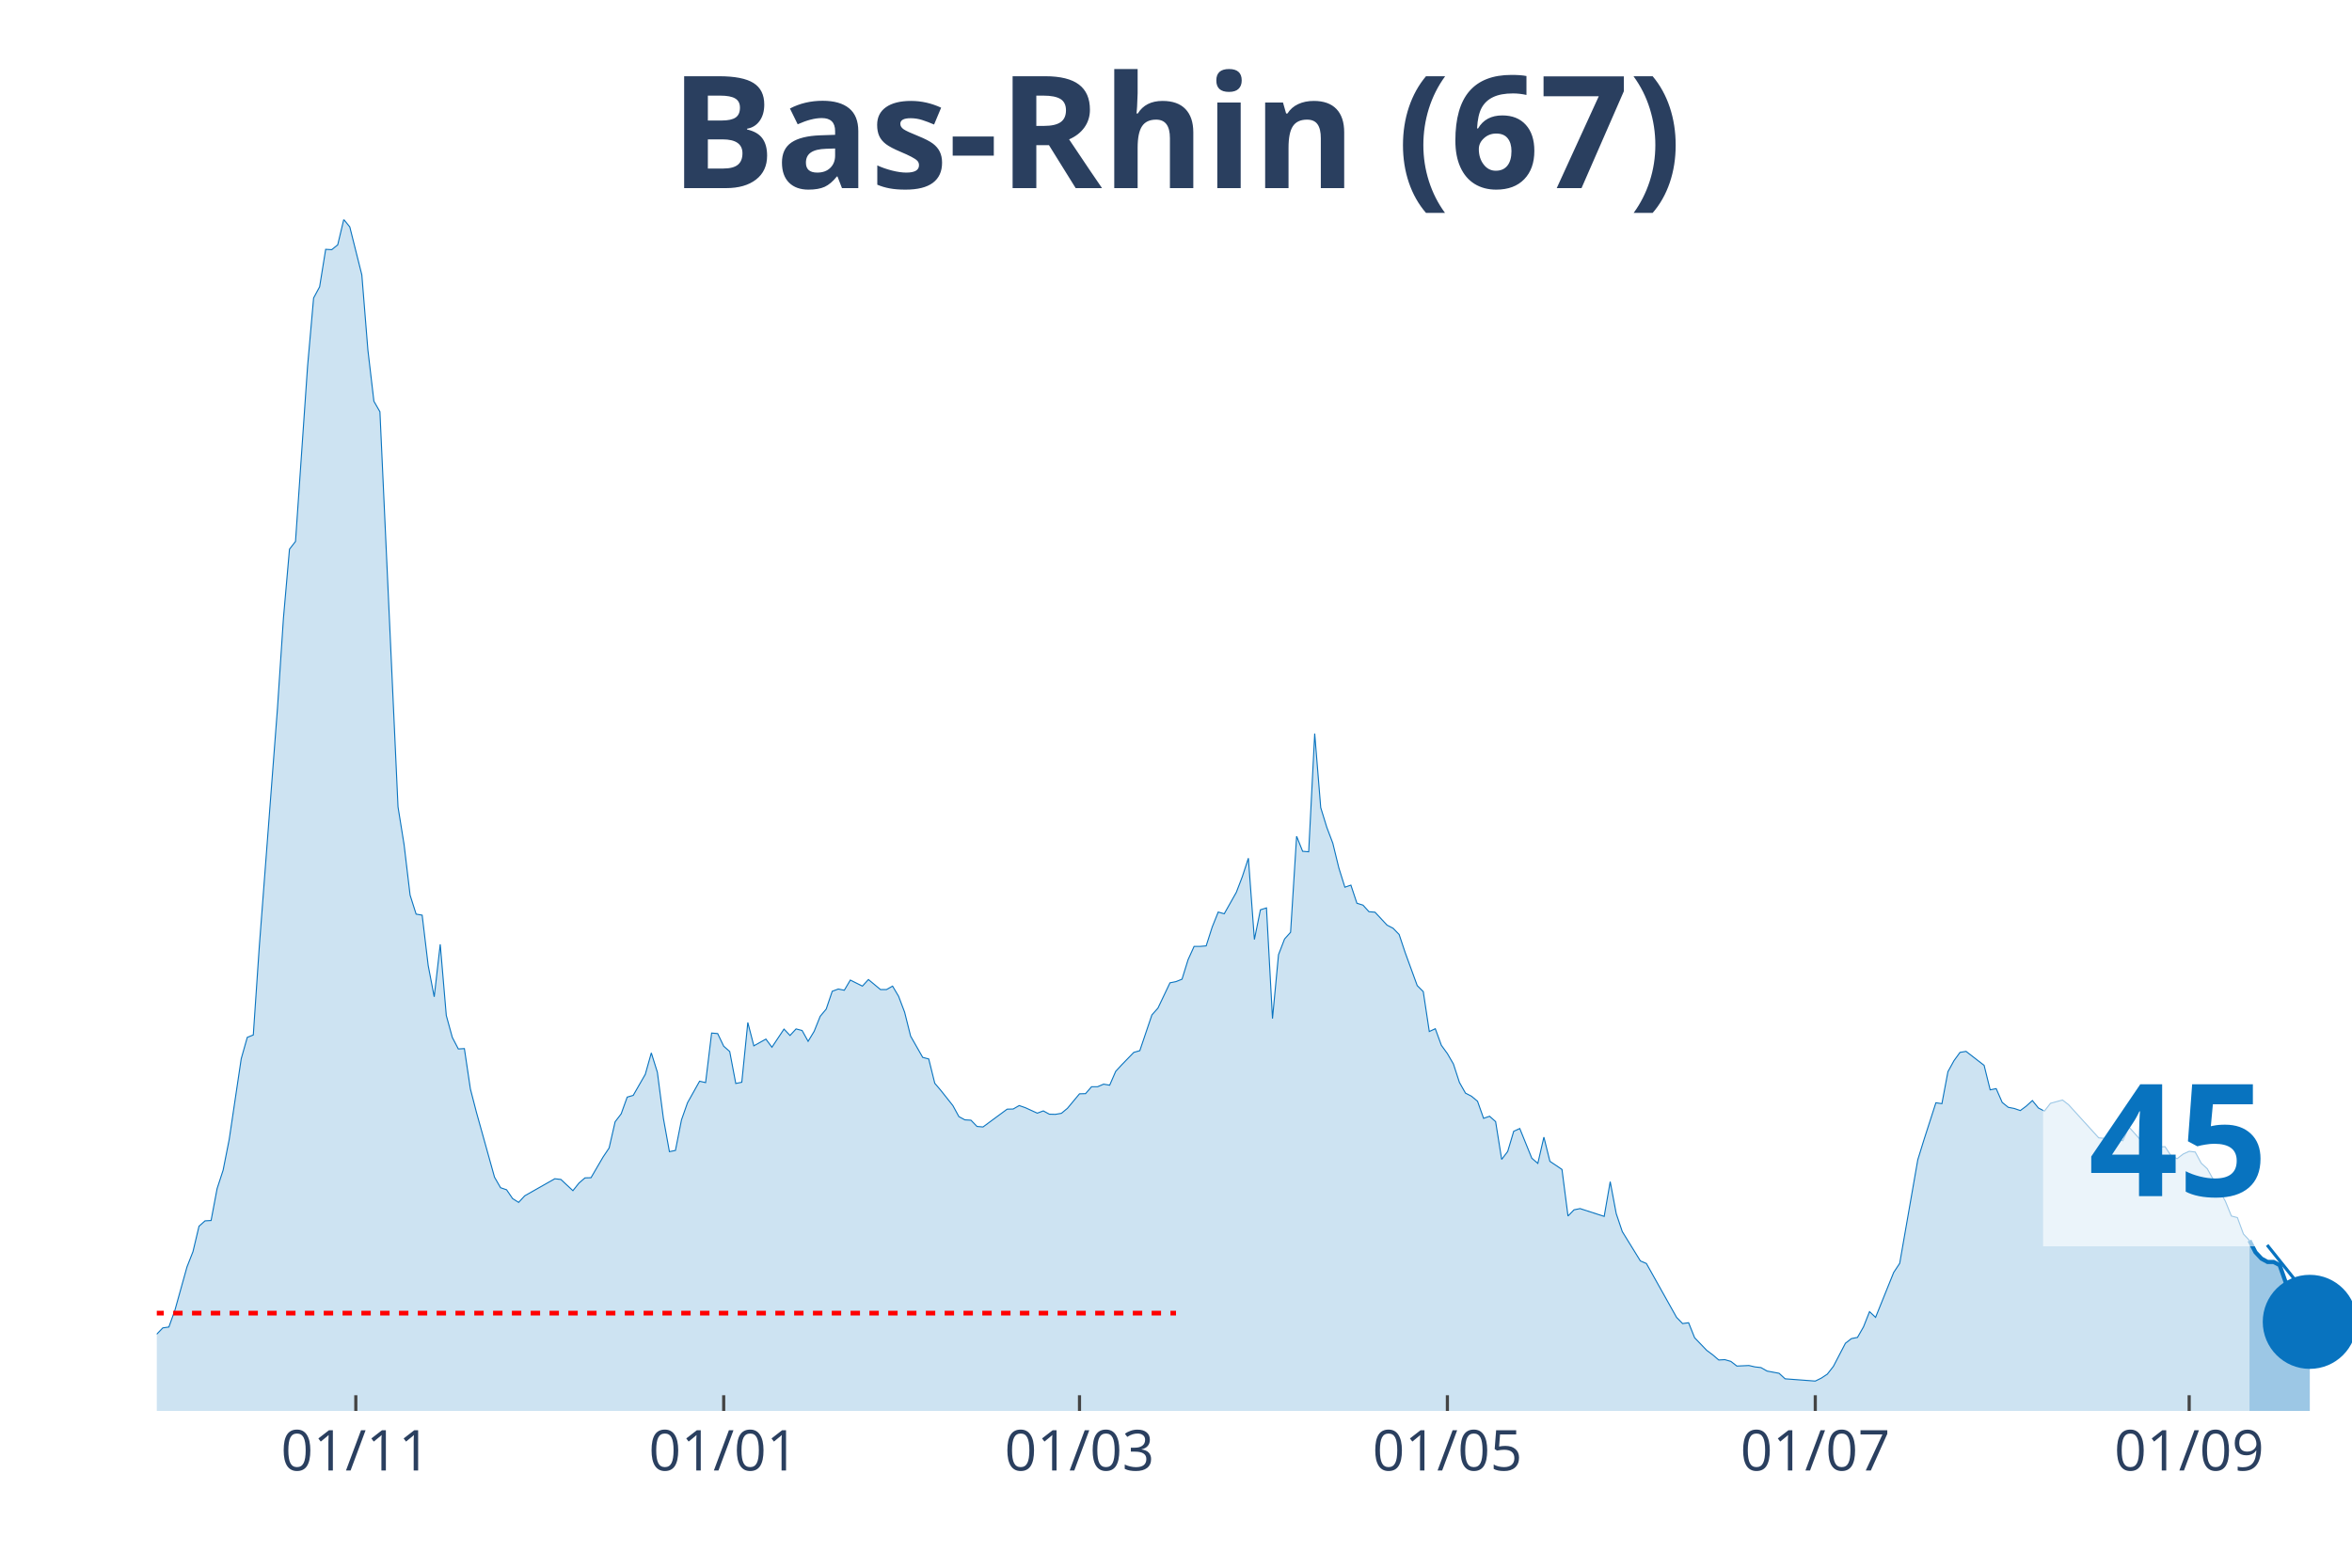
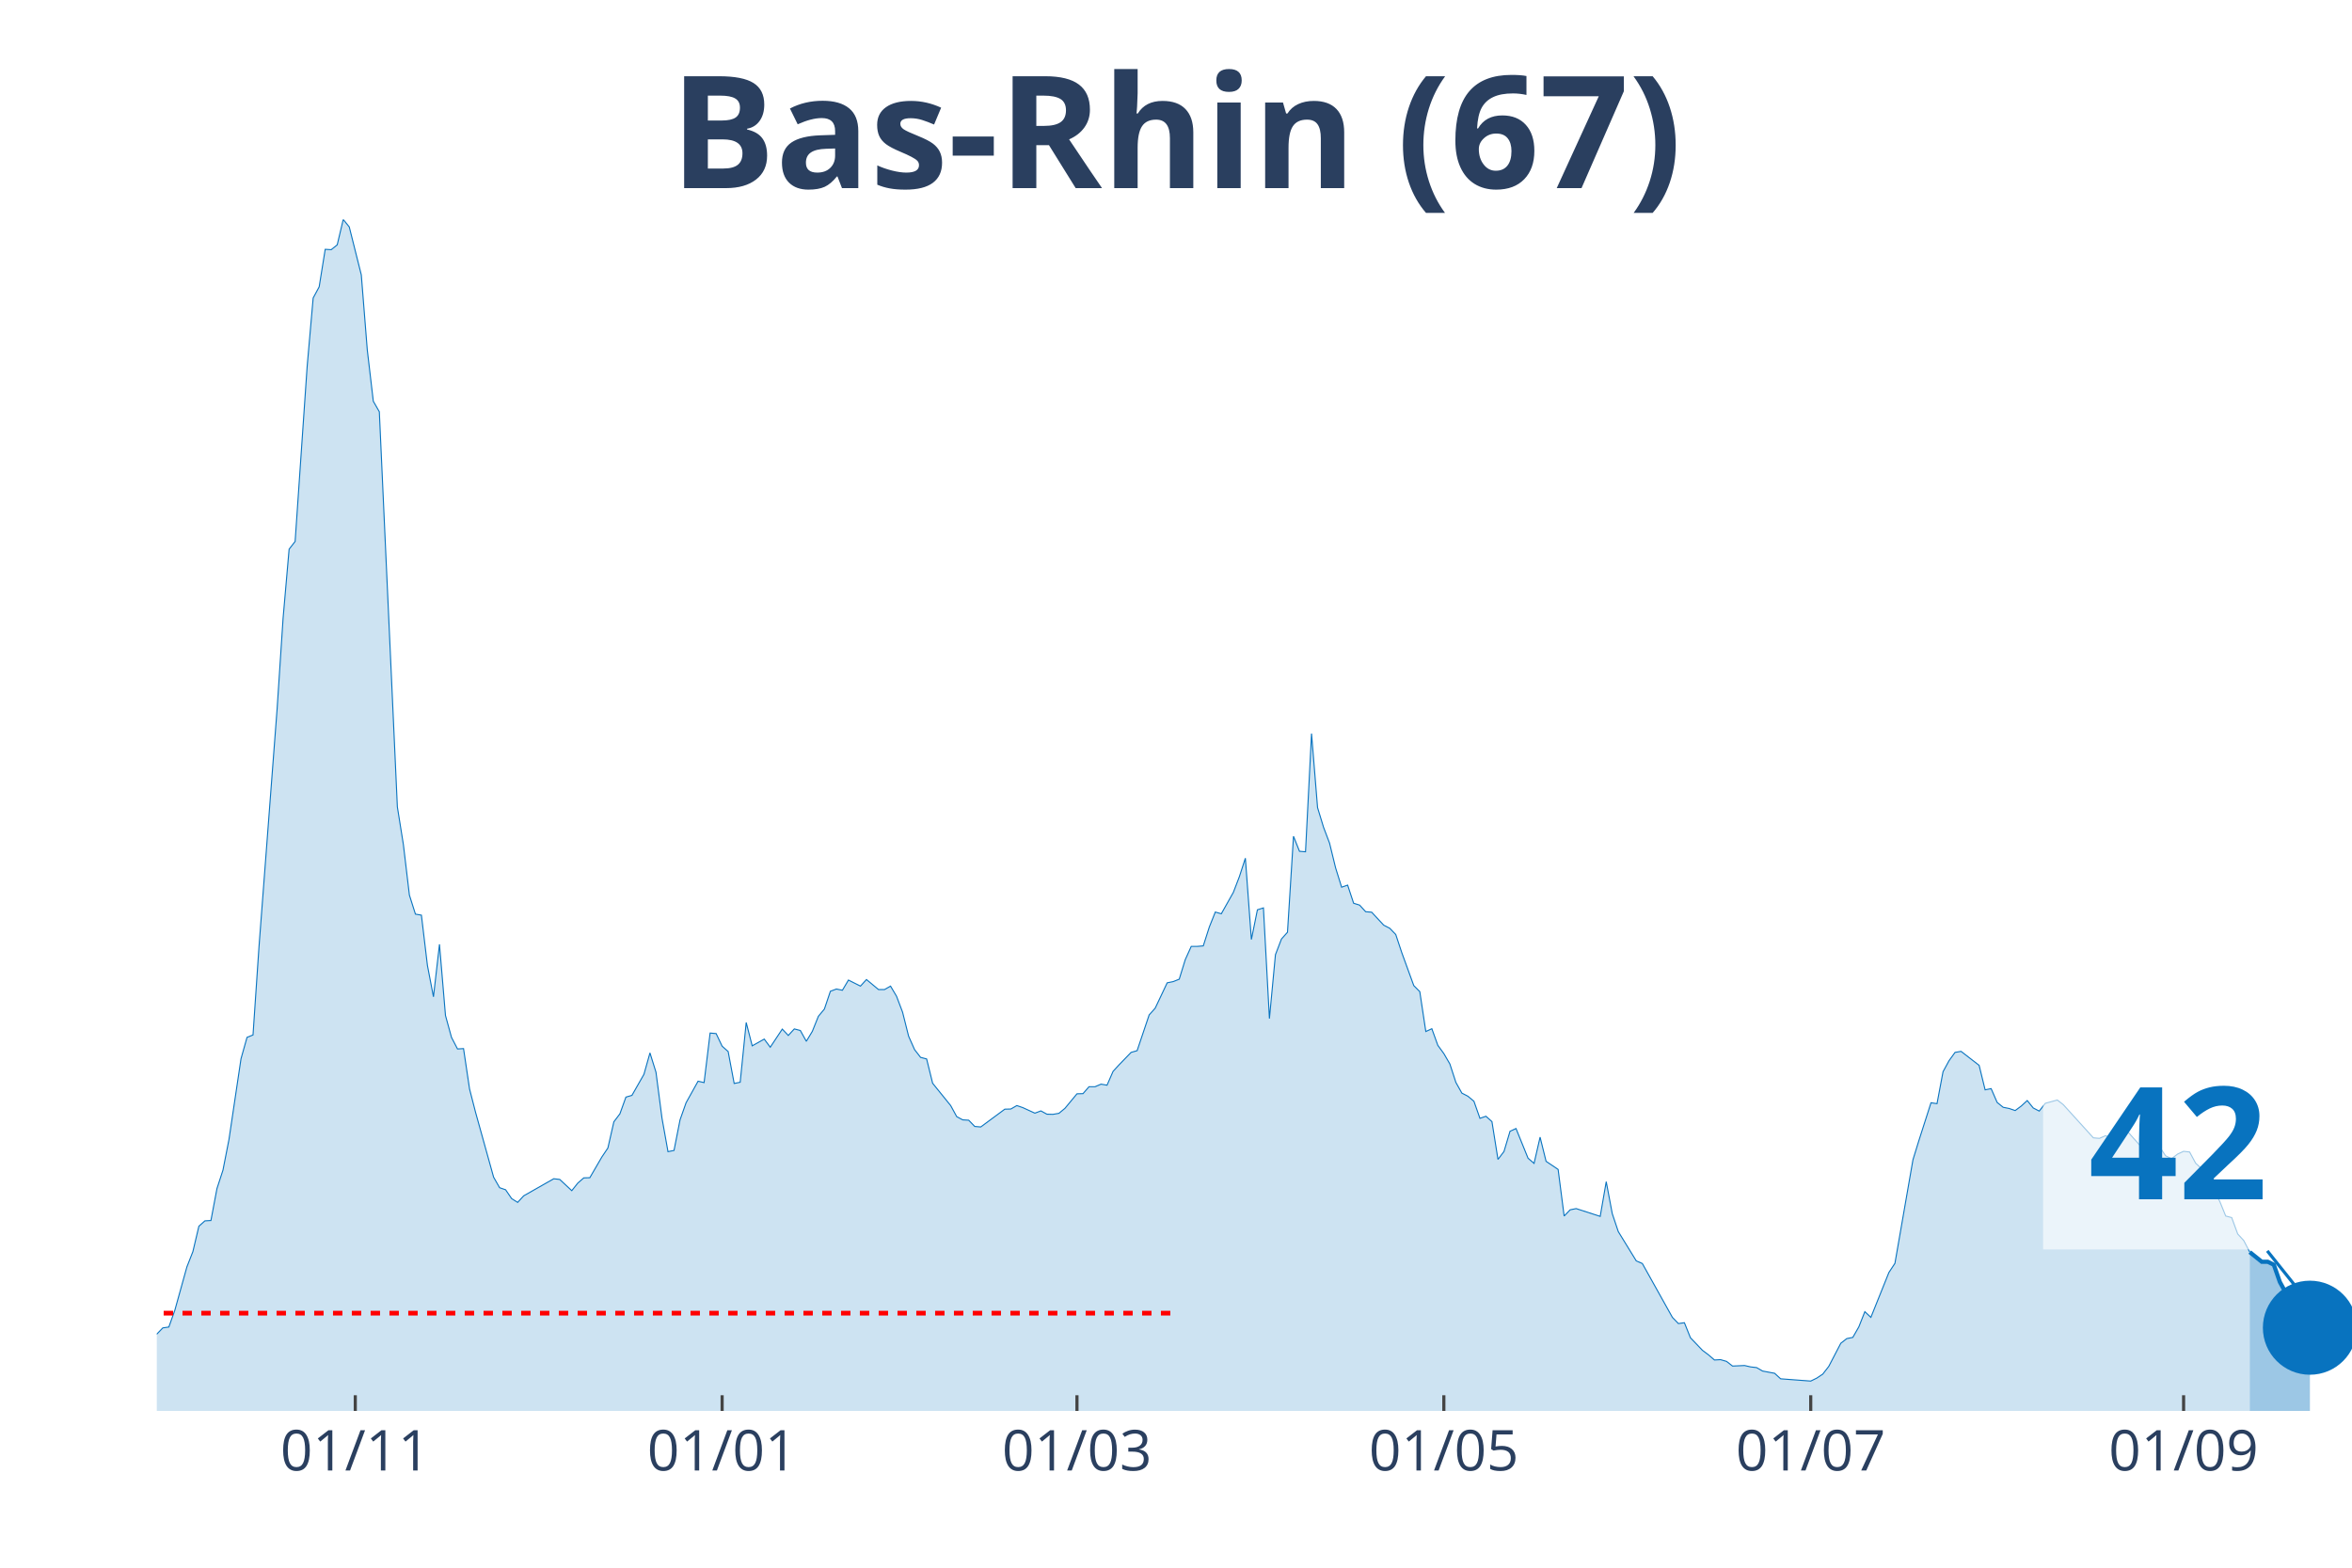
<svg xmlns="http://www.w3.org/2000/svg" class="main-svg" width="1125" height="750" style="" viewBox="0 0 750 500">
  <rect x="0" y="0" width="750" height="500" style="fill: rgb(0, 0, 0); fill-opacity: 0;" />
-   <defs id="defs-973d5b">
+   <defs id="defs-0cb612">
    <g class="clips">
-       <clipPath id="clip973d5bxyplot" class="plotclip">
+       <clipPath id="clip0cb612xyplot" class="plotclip">
        <rect width="700" height="380" />
      </clipPath>
-       <clipPath class="axesclip" id="clip973d5bx">
+       <clipPath class="axesclip" id="clip0cb612x">
        <rect x="50" y="0" width="700" height="500" />
      </clipPath>
-       <clipPath class="axesclip" id="clip973d5by">
+       <clipPath class="axesclip" id="clip0cb612y">
        <rect x="0" y="70" width="750" height="380" />
      </clipPath>
-       <clipPath class="axesclip" id="clip973d5bxy">
+       <clipPath class="axesclip" id="clip0cb612xy">
        <rect x="50" y="70" width="700" height="380" />
      </clipPath>
    </g>
    <g class="gradients" />
  </defs>
  <g class="bglayer">
    <rect class="bg" x="50" y="70" width="700" height="380" style="fill: rgb(0, 0, 0); fill-opacity: 0; stroke-width: 0;" />
  </g>
  <g class="layer-below">
    <g class="imagelayer" />
    <g class="shapelayer" />
  </g>
  <g class="cartesianlayer">
    <g class="subplot xy">
      <g class="layer-subplot">
        <g class="shapelayer" />
        <g class="imagelayer" />
      </g>
      <g class="gridlayer">
        <g class="x">
-           <path class="xgrid crisp" transform="translate(113.46,0)" d="M0,70v380" style="stroke: rgb(255, 255, 255); stroke-opacity: 1; stroke-width: 1px;" />
-           <path class="xgrid crisp" transform="translate(230.77,0)" d="M0,70v380" style="stroke: rgb(255, 255, 255); stroke-opacity: 1; stroke-width: 1px;" />
-           <path class="xgrid crisp" transform="translate(344.23,0)" d="M0,70v380" style="stroke: rgb(255, 255, 255); stroke-opacity: 1; stroke-width: 1px;" />
-           <path class="xgrid crisp" transform="translate(461.54,0)" d="M0,70v380" style="stroke: rgb(255, 255, 255); stroke-opacity: 1; stroke-width: 1px;" />
-           <path class="xgrid crisp" transform="translate(578.85,0)" d="M0,70v380" style="stroke: rgb(255, 255, 255); stroke-opacity: 1; stroke-width: 1px;" />
-           <path class="xgrid crisp" transform="translate(698.08,0)" d="M0,70v380" style="stroke: rgb(255, 255, 255); stroke-opacity: 1; stroke-width: 1px;" />
+           <path class="xgrid crisp" transform="translate(113.29,0)" d="M0,70v380" style="stroke: rgb(255, 255, 255); stroke-opacity: 1; stroke-width: 1px;" />
+           <path class="xgrid crisp" transform="translate(230.27,0)" d="M0,70v380" style="stroke: rgb(255, 255, 255); stroke-opacity: 1; stroke-width: 1px;" />
+           <path class="xgrid crisp" transform="translate(343.42,0)" d="M0,70v380" style="stroke: rgb(255, 255, 255); stroke-opacity: 1; stroke-width: 1px;" />
+           <path class="xgrid crisp" transform="translate(460.41,0)" d="M0,70v380" style="stroke: rgb(255, 255, 255); stroke-opacity: 1; stroke-width: 1px;" />
+           <path class="xgrid crisp" transform="translate(577.4,0)" d="M0,70v380" style="stroke: rgb(255, 255, 255); stroke-opacity: 1; stroke-width: 1px;" />
+           <path class="xgrid crisp" transform="translate(696.3,0)" d="M0,70v380" style="stroke: rgb(255, 255, 255); stroke-opacity: 1; stroke-width: 1px;" />
        </g>
        <g class="y" />
      </g>
      <g class="zerolinelayer" />
      <path class="xlines-below" />
      <path class="ylines-below" />
      <g class="overlines-below" />
      <g class="xaxislayer-below" />
      <g class="yaxislayer-below" />
      <g class="overaxes-below" />
-       <g class="plot" transform="translate(50, 70)" clip-path="url('#clip973d5bxyplot')">
+       <g class="plot" transform="translate(50, 70)" clip-path="url('#clip0cb612xyplot')">
        <g class="scatterlayer mlayer">
-           <g class="trace scatter traceab6d8e" style="stroke-miterlimit: 2;">
+           <g class="trace scatter trace0c0814" style="stroke-miterlimit: 2;">
            <g class="fills">
              <g>
-                 <path class="js-fill" d="M667.31,380L-261.54,380L-261.54,372.13L-248.08,375.38L-246.15,375.49L-238.46,374.99L-236.54,376.42L-196.15,378.4L-194.23,378.51L-180.77,378.68L-178.85,378.68L-121.15,376.37L-119.23,375.82L-100,375.1L-98.08,374.44L-88.46,369.81L-86.54,368.88L-69.23,355.39L-67.31,355.22L-63.46,355.72L-61.54,353.02L-51.92,354.18L-50,354.18L-48.08,357.48L-46.15,356.44L-42.31,353.68L-40.38,352.53L-32.69,341.46L-30.77,341.9L-26.92,339.97L-25,343.33L-23.08,344.38L-21.15,344.32L-19.23,346.31L-17.31,345.59L-13.46,347.3L-11.54,346.69L-9.62,347.13L-7.69,351.37L-3.85,355.22L-1.92,355.33L0,355.5L1.92,353.52L3.85,353.24L5.77,347.9L9.62,334.08L11.54,329.18L13.46,321.09L15.38,319.38L17.31,319.27L19.23,309.09L21.15,303.2L23.08,293.45L26.92,267.68L28.85,260.86L30.77,260.09L32.69,231.79L38.46,156.14L40.38,127.18L42.31,105.16L44.23,102.68L48.08,46.8L50,25.05L51.92,21.47L53.85,9.52L55.77,9.63L57.69,8.09L59.62,0L61.54,2.37L65.38,17.67L67.31,41.62L69.23,57.97L71.15,61.33L76.92,187.36L78.85,199.36L80.77,215.49L82.69,221.55L84.62,221.88L86.54,237.95L88.46,247.92L90.38,231.18L92.31,253.87L94.23,260.86L96.15,264.55L98.08,264.44L100,277.32L101.92,284.75L107.69,305.45L109.62,308.81L111.54,309.47L113.46,312.28L115.38,313.49L117.31,311.4L126.92,305.95L128.85,306.17L132.69,309.75L134.62,307.33L136.54,305.67L138.46,305.62L142.31,299.01L144.23,296.15L146.15,287.78L148.08,285.25L150,279.91L151.92,279.36L155.77,272.64L157.69,265.81L159.62,271.98L161.54,286.68L163.46,297.31L165.38,296.92L167.31,287.17L169.23,281.72L173.08,274.84L175,275.28L176.92,259.48L178.85,259.65L180.77,263.67L182.69,265.37L184.62,275.56L186.54,275.17L188.46,256.12L190.38,263.56L194.23,261.41L196.15,264L200,258.22L201.92,260.25L203.85,258.16L205.77,258.66L207.69,262.12L209.62,258.93L211.54,254.14L213.46,251.83L215.38,246.16L217.31,245.44L219.23,245.83L221.15,242.58L225,244.51L226.92,242.41L230.77,245.61L232.69,245.61L234.62,244.51L236.54,247.75L238.46,252.82L240.38,260.47L244.23,267.24L246.15,267.74L248.08,275.5L250,277.76L253.85,282.61L255.77,286.13L257.69,287.17L259.62,287.28L261.54,289.27L263.46,289.43L271.15,283.76L273.08,283.71L275,282.61L276.92,283.27L280.77,285.03L282.69,284.31L284.62,285.36L286.54,285.41L288.46,285.08L290.38,283.49L294.23,278.86L296.15,278.81L298.08,276.6L300,276.6L301.92,275.78L303.85,276.11L305.77,271.7L307.69,269.61L311.54,265.65L313.46,265.1L317.31,253.7L319.23,251.55L323.08,243.46L325,243.07L326.92,242.3L328.85,236.08L330.77,231.84L332.69,231.84L334.62,231.68L336.54,225.68L338.46,220.89L340.38,221.44L344.23,214.61L346.15,209.6L348.08,203.71L350,229.64L351.92,220.17L353.85,219.57L355.77,254.86L357.69,234.49L359.62,229.48L361.54,227.33L363.46,196.72L365.38,201.51L367.31,201.67L369.23,163.96L371.15,187.58L373.08,193.85L375,198.92L376.92,206.79L378.85,212.96L380.77,212.3L382.69,218.08L384.62,218.68L386.54,220.78L388.46,220.94L392.31,225.07L394.23,226.06L396.15,228.04L398.08,233.82L401.92,244.34L403.85,246.27L405.77,258.99L407.69,258.1L409.62,263.39L411.54,266.03L413.46,269.34L415.38,275.23L417.31,278.64L419.23,279.63L421.15,281.23L423.08,286.68L425,286.02L426.92,287.73L428.85,299.78L430.77,297.25L432.69,290.81L434.62,289.93L438.46,299.4L440.38,301.05L442.31,292.68L444.23,300.39L448.08,302.98L450,317.84L451.92,315.86L453.85,315.47L461.54,317.95L463.46,306.88L465.38,317.07L467.31,322.8L473.08,332.16L475,332.98L484.62,350.16L486.54,352.14L488.46,351.87L490.38,356.66L494.23,360.68L496.15,362.11L498.08,363.76L500,363.65L501.92,364.2L503.85,365.69L507.69,365.52L509.62,365.96L511.54,366.18L513.46,367.28L517.31,368L519.23,369.76L528.85,370.48L530.77,369.54L532.69,368.27L534.62,365.8L538.46,358.42L540.38,356.93L542.31,356.55L544.23,353.19L546.15,348.34L548.08,350.16L553.85,335.84L555.77,332.93L561.54,299.89L563.46,293.67L567.31,281.72L569.23,282L571.15,271.81L573.08,268.29L575,265.65L576.92,265.32L582.69,269.78L584.62,277.59L586.54,277.21L588.46,281.61L590.38,283.16L592.31,283.54L594.23,284.2L596.15,282.77L598.08,281.01L600,283.38L601.92,284.37L603.85,281.89L607.69,280.84L609.62,282.33L619.23,292.9L621.15,293.07L623.08,292.24L625,292.79L626.92,293.84L628.85,289.43L634.62,295.87L636.54,295.93L640.38,295.71L642.31,298.63L644.23,299.56L646.15,298.08L648.08,297.2L650,297.42L651.92,300.99L653.85,302.76L659.62,313.11L661.54,317.84L663.46,318.34L665.38,323.57L667.31,325.66" style="fill: rgb(8, 115, 191); fill-opacity: 0.2; stroke-width: 0;" />
+                 <path class="js-fill" d="M667.4,380L-260.82,380L-260.82,372.13L-247.4,375.38L-245.48,375.49L-237.81,374.99L-235.89,376.42L-195.62,378.4L-193.7,378.51L-180.27,378.68L-178.36,378.68L-120.82,376.37L-118.9,375.82L-99.73,375.1L-97.81,374.44L-88.22,369.81L-86.3,368.88L-69.04,355.39L-67.12,355.22L-63.29,355.72L-61.37,353.02L-51.78,354.18L-49.86,354.18L-47.95,357.48L-46.03,356.44L-42.19,353.68L-40.27,352.53L-32.6,341.46L-30.68,341.9L-26.85,339.97L-24.93,343.33L-21.1,344.32L-19.18,346.31L-17.26,345.59L-15.34,346.09L-13.42,347.3L-11.51,346.69L-9.59,347.13L-7.67,351.37L-3.84,355.22L-1.92,355.33L0,355.5L1.92,353.52L3.84,353.24L5.75,347.9L9.59,334.08L11.51,329.18L13.42,321.09L15.34,319.38L17.26,319.27L19.18,309.09L21.1,303.2L23.01,293.45L26.85,267.68L28.77,260.86L30.68,260.09L32.6,231.79L38.36,156.14L40.27,127.18L42.19,105.16L44.11,102.68L47.95,46.8L49.86,25.05L51.78,21.47L53.7,9.52L55.62,9.63L57.53,8.09L59.45,0L61.37,2.37L65.21,17.67L67.12,41.62L69.04,57.97L70.96,61.33L76.71,187.36L78.63,199.36L80.55,215.49L82.47,221.55L84.38,221.88L86.3,237.95L88.22,247.92L90.14,231.18L92.05,253.87L93.97,260.86L95.89,264.55L97.81,264.44L99.73,277.32L101.64,284.75L107.4,305.45L109.32,308.81L111.23,309.47L113.15,312.28L115.07,313.49L116.99,311.4L126.58,305.95L128.49,306.17L132.33,309.75L134.25,307.33L136.16,305.67L138.08,305.62L141.92,299.01L143.84,296.15L145.75,287.78L147.67,285.25L149.59,279.91L151.51,279.36L155.34,272.64L157.26,265.81L159.18,271.98L161.1,286.68L163.01,297.31L164.93,296.92L166.85,287.17L168.77,281.72L172.6,274.84L174.52,275.28L176.44,259.48L178.36,259.65L180.27,263.67L182.19,265.37L184.11,275.56L186.03,275.17L187.95,256.12L189.86,263.56L193.7,261.41L195.62,264L199.45,258.22L201.37,260.25L203.29,258.16L205.21,258.66L207.12,262.12L209.04,258.93L210.96,254.14L212.88,251.83L214.79,246.16L216.71,245.44L218.63,245.83L220.55,242.58L224.38,244.51L226.3,242.41L230.14,245.61L232.05,245.61L233.97,244.51L235.89,247.75L237.81,252.82L239.73,260.47L241.64,264.77L243.56,267.24L245.48,267.74L247.4,275.5L253.15,282.61L255.07,286.13L256.99,287.17L258.9,287.28L260.82,289.27L262.74,289.43L270.41,283.76L272.33,283.71L274.25,282.61L276.16,283.27L280,285.03L281.92,284.31L283.84,285.36L285.75,285.41L287.67,285.08L289.59,283.49L293.42,278.86L295.34,278.81L297.26,276.6L299.18,276.6L301.1,275.78L303.01,276.11L304.93,271.7L306.85,269.61L310.68,265.65L312.6,265.1L316.44,253.7L318.36,251.55L322.19,243.46L324.11,243.07L326.03,242.3L327.95,236.08L329.86,231.84L331.78,231.84L333.7,231.68L335.62,225.68L337.53,220.89L339.45,221.44L343.29,214.61L345.21,209.6L347.12,203.71L349.04,229.64L350.96,220.17L352.88,219.57L354.79,254.86L356.71,234.49L358.63,229.48L360.55,227.33L362.47,196.72L364.38,201.51L366.3,201.67L368.22,163.96L370.14,187.58L372.05,193.85L373.97,198.92L375.89,206.79L377.81,212.96L379.73,212.3L381.64,218.08L383.56,218.68L385.48,220.78L387.4,220.94L391.23,225.07L393.15,226.06L395.07,228.04L396.99,233.82L400.82,244.34L402.74,246.27L404.66,258.99L406.58,258.1L408.49,263.39L410.41,266.03L412.33,269.34L414.25,275.23L416.16,278.64L418.08,279.63L420,281.23L421.92,286.68L423.84,286.02L425.75,287.73L427.67,299.78L429.59,297.25L431.51,290.81L433.42,289.93L437.26,299.4L439.18,301.05L441.1,292.68L443.01,300.39L446.85,302.98L448.77,317.84L450.68,315.86L452.6,315.47L460.27,317.95L462.19,306.88L464.11,317.07L466.03,322.8L471.78,332.16L473.7,332.98L483.29,350.16L485.21,352.14L487.12,351.87L489.04,356.66L492.88,360.68L494.79,362.11L496.71,363.76L498.63,363.65L500.55,364.2L502.47,365.69L506.3,365.52L508.22,365.96L510.14,366.18L512.05,367.28L515.89,368L517.81,369.76L527.4,370.48L529.32,369.54L531.23,368.27L533.15,365.8L536.99,358.42L538.9,356.93L540.82,356.55L542.74,353.19L544.66,348.34L546.58,350.16L552.33,335.84L554.25,332.93L560,299.89L561.92,293.67L565.75,281.72L567.67,282L569.59,271.81L571.51,268.29L573.42,265.65L575.34,265.32L581.1,269.78L583.01,277.59L584.93,277.21L586.85,281.61L588.77,283.16L590.68,283.54L592.6,284.2L594.52,282.77L596.44,281.01L598.36,283.38L600.27,284.37L602.19,281.89L606.03,280.84L607.95,282.33L617.53,292.9L619.45,293.07L621.37,292.24L623.29,292.79L625.21,293.84L627.12,289.43L632.88,295.87L634.79,295.93L638.63,295.71L640.55,298.63L642.47,299.56L644.38,298.08L646.3,297.2L648.22,297.42L650.14,300.99L652.05,302.76L657.81,313.11L659.73,317.84L661.64,318.34L663.56,323.57L665.48,325.66L667.4,329.35" style="fill: rgb(8, 115, 191); fill-opacity: 0.2; stroke-width: 0;" />
              </g>
            </g>
            <g class="errorbars" />
            <g class="lines">
-               <path class="js-line" d="M-261.54,372.13L-248.08,375.38L-246.15,375.49L-238.46,374.99L-236.54,376.42L-196.15,378.4L-194.23,378.51L-180.77,378.68L-178.85,378.68L-121.15,376.37L-119.23,375.82L-100,375.1L-98.08,374.44L-88.46,369.81L-86.54,368.88L-69.23,355.39L-67.31,355.22L-63.46,355.72L-61.54,353.02L-51.92,354.18L-50,354.18L-48.08,357.48L-46.15,356.44L-42.31,353.68L-40.38,352.53L-32.69,341.46L-30.77,341.9L-26.92,339.97L-25,343.33L-23.08,344.38L-21.15,344.32L-19.23,346.31L-17.31,345.59L-13.46,347.3L-11.54,346.69L-9.62,347.13L-7.69,351.37L-3.85,355.22L-1.92,355.33L0,355.5L1.92,353.52L3.85,353.24L5.77,347.9L9.62,334.08L11.54,329.18L13.46,321.09L15.38,319.38L17.31,319.27L19.23,309.09L21.15,303.2L23.08,293.45L26.92,267.68L28.85,260.86L30.77,260.09L32.69,231.79L38.46,156.14L40.38,127.18L42.31,105.16L44.23,102.68L48.08,46.8L50,25.05L51.92,21.47L53.85,9.52L55.77,9.63L57.69,8.09L59.62,0L61.54,2.37L65.38,17.67L67.31,41.62L69.23,57.97L71.15,61.33L76.92,187.36L78.85,199.36L80.77,215.49L82.69,221.55L84.62,221.88L86.54,237.95L88.46,247.92L90.38,231.18L92.31,253.87L94.23,260.86L96.15,264.55L98.08,264.44L100,277.32L101.92,284.75L107.69,305.45L109.62,308.81L111.54,309.47L113.46,312.28L115.38,313.49L117.31,311.4L126.92,305.95L128.85,306.17L132.69,309.75L134.62,307.33L136.54,305.67L138.46,305.62L142.31,299.01L144.23,296.15L146.15,287.78L148.08,285.25L150,279.91L151.92,279.36L155.77,272.64L157.69,265.81L159.62,271.98L161.54,286.68L163.46,297.31L165.38,296.92L167.31,287.17L169.23,281.72L173.08,274.84L175,275.28L176.92,259.48L178.85,259.65L180.77,263.67L182.69,265.37L184.62,275.56L186.54,275.17L188.46,256.12L190.38,263.56L194.23,261.41L196.15,264L200,258.22L201.92,260.25L203.85,258.16L205.77,258.66L207.69,262.12L209.62,258.93L211.54,254.14L213.46,251.83L215.38,246.16L217.31,245.44L219.23,245.83L221.15,242.58L225,244.51L226.92,242.41L230.77,245.61L232.69,245.61L234.62,244.51L236.54,247.75L238.46,252.82L240.38,260.47L244.23,267.24L246.15,267.74L248.08,275.5L250,277.76L253.85,282.61L255.77,286.13L257.69,287.17L259.62,287.28L261.54,289.27L263.46,289.43L271.15,283.76L273.08,283.71L275,282.61L276.92,283.27L280.77,285.03L282.69,284.31L284.62,285.36L286.54,285.41L288.46,285.08L290.38,283.49L294.23,278.86L296.15,278.81L298.08,276.6L300,276.6L301.92,275.78L303.85,276.11L305.77,271.7L307.69,269.61L311.54,265.65L313.46,265.1L317.31,253.7L319.23,251.55L323.08,243.46L325,243.07L326.92,242.3L328.85,236.08L330.77,231.84L332.69,231.84L334.62,231.68L336.54,225.68L338.46,220.89L340.38,221.44L344.23,214.61L346.15,209.6L348.08,203.71L350,229.64L351.92,220.17L353.85,219.57L355.77,254.86L357.69,234.49L359.62,229.48L361.54,227.33L363.46,196.72L365.38,201.51L367.31,201.67L369.23,163.96L371.15,187.58L373.08,193.85L375,198.92L376.92,206.79L378.85,212.96L380.77,212.3L382.69,218.08L384.62,218.68L386.54,220.78L388.46,220.94L392.31,225.07L394.23,226.06L396.15,228.04L398.08,233.82L401.92,244.34L403.85,246.27L405.77,258.99L407.69,258.1L409.62,263.39L411.54,266.03L413.46,269.34L415.38,275.23L417.31,278.64L419.23,279.63L421.15,281.23L423.08,286.68L425,286.02L426.92,287.73L428.85,299.78L430.77,297.25L432.69,290.81L434.62,289.93L438.46,299.4L440.38,301.05L442.31,292.68L444.23,300.39L448.08,302.98L450,317.84L451.92,315.86L453.85,315.47L461.54,317.95L463.46,306.88L465.38,317.07L467.31,322.8L473.08,332.16L475,332.98L484.62,350.16L486.54,352.14L488.46,351.87L490.38,356.66L494.23,360.68L496.15,362.11L498.08,363.76L500,363.65L501.92,364.2L503.85,365.69L507.69,365.52L509.62,365.96L511.54,366.18L513.46,367.28L517.31,368L519.23,369.76L528.85,370.48L530.77,369.54L532.69,368.27L534.62,365.8L538.46,358.42L540.38,356.93L542.31,356.55L544.23,353.19L546.15,348.34L548.08,350.16L553.85,335.84L555.77,332.93L561.54,299.89L563.46,293.67L567.31,281.72L569.23,282L571.15,271.81L573.08,268.29L575,265.65L576.92,265.32L582.69,269.78L584.62,277.59L586.54,277.21L588.46,281.61L590.38,283.16L592.31,283.54L594.23,284.2L596.15,282.77L598.08,281.01L600,283.38L601.92,284.37L603.85,281.89L607.69,280.84L609.62,282.33L619.23,292.9L621.15,293.07L623.08,292.24L625,292.79L626.92,293.84L628.85,289.43L634.62,295.87L636.54,295.93L640.38,295.71L642.31,298.63L644.23,299.56L646.15,298.08L648.08,297.2L650,297.42L651.92,300.99L653.85,302.76L659.62,313.11L661.54,317.84L663.46,318.34L665.38,323.57L667.31,325.66" style="vector-effect: non-scaling-stroke; fill: none; stroke: rgb(8, 115, 191); stroke-opacity: 1; stroke-width: 0.5px; opacity: 1;" />
+               <path class="js-line" d="M-260.82,372.13L-247.4,375.38L-245.48,375.49L-237.81,374.99L-235.89,376.42L-195.62,378.4L-193.7,378.51L-180.27,378.68L-178.36,378.68L-120.82,376.37L-118.9,375.82L-99.73,375.1L-97.81,374.44L-88.22,369.81L-86.3,368.88L-69.04,355.39L-67.12,355.22L-63.29,355.72L-61.37,353.02L-51.78,354.18L-49.86,354.18L-47.95,357.48L-46.03,356.44L-42.19,353.68L-40.27,352.53L-32.6,341.46L-30.68,341.9L-26.85,339.97L-24.93,343.33L-21.1,344.32L-19.18,346.31L-17.26,345.59L-15.34,346.09L-13.42,347.3L-11.51,346.69L-9.59,347.13L-7.67,351.37L-3.84,355.22L-1.92,355.33L0,355.5L1.92,353.52L3.84,353.24L5.75,347.9L9.59,334.08L11.51,329.18L13.42,321.09L15.34,319.38L17.26,319.27L19.18,309.09L21.1,303.2L23.01,293.45L26.85,267.68L28.77,260.86L30.68,260.09L32.6,231.79L38.36,156.14L40.27,127.18L42.19,105.16L44.11,102.68L47.95,46.8L49.86,25.05L51.78,21.47L53.7,9.52L55.62,9.63L57.53,8.09L59.45,0L61.37,2.37L65.21,17.67L67.12,41.62L69.04,57.97L70.96,61.33L76.71,187.36L78.63,199.36L80.55,215.49L82.47,221.55L84.38,221.88L86.3,237.95L88.22,247.92L90.14,231.18L92.05,253.87L93.97,260.86L95.89,264.55L97.81,264.44L99.73,277.32L101.64,284.75L107.4,305.45L109.32,308.81L111.23,309.47L113.15,312.28L115.07,313.49L116.99,311.4L126.58,305.95L128.49,306.17L132.33,309.75L134.25,307.33L136.16,305.67L138.08,305.62L141.92,299.01L143.84,296.15L145.75,287.78L147.67,285.25L149.59,279.91L151.51,279.36L155.34,272.64L157.26,265.81L159.18,271.98L161.1,286.68L163.01,297.31L164.93,296.92L166.85,287.17L168.77,281.72L172.6,274.84L174.52,275.28L176.44,259.48L178.36,259.65L180.27,263.67L182.19,265.37L184.11,275.56L186.03,275.17L187.95,256.12L189.86,263.56L193.7,261.41L195.62,264L199.45,258.22L201.37,260.25L203.29,258.16L205.21,258.66L207.12,262.12L209.04,258.93L210.96,254.14L212.88,251.83L214.79,246.16L216.71,245.44L218.63,245.83L220.55,242.58L224.38,244.51L226.3,242.41L230.14,245.61L232.05,245.61L233.97,244.51L235.89,247.75L237.81,252.82L239.73,260.47L241.64,264.77L243.56,267.24L245.48,267.74L247.4,275.5L253.15,282.61L255.07,286.13L256.99,287.17L258.9,287.28L260.82,289.27L262.74,289.43L270.41,283.76L272.33,283.71L274.25,282.61L276.16,283.27L280,285.03L281.92,284.31L283.84,285.36L285.75,285.41L287.67,285.08L289.59,283.49L293.42,278.86L295.34,278.81L297.26,276.6L299.18,276.6L301.1,275.78L303.01,276.11L304.93,271.7L306.85,269.61L310.68,265.65L312.6,265.1L316.44,253.7L318.36,251.55L322.19,243.46L324.11,243.07L326.03,242.3L327.95,236.08L329.86,231.84L331.78,231.84L333.7,231.68L335.62,225.68L337.53,220.89L339.45,221.44L343.29,214.61L345.21,209.6L347.12,203.71L349.04,229.64L350.96,220.17L352.88,219.57L354.79,254.86L356.71,234.49L358.63,229.48L360.55,227.33L362.47,196.72L364.38,201.51L366.3,201.67L368.22,163.96L370.14,187.58L372.05,193.85L373.97,198.92L375.89,206.79L377.81,212.96L379.73,212.3L381.64,218.08L383.56,218.68L385.48,220.78L387.4,220.94L391.23,225.07L393.15,226.06L395.07,228.04L396.99,233.82L400.82,244.34L402.74,246.27L404.66,258.99L406.58,258.1L408.49,263.39L410.41,266.03L412.33,269.34L414.25,275.23L416.16,278.64L418.08,279.63L420,281.23L421.92,286.68L423.84,286.02L425.75,287.73L427.67,299.78L429.59,297.25L431.51,290.81L433.42,289.93L437.26,299.4L439.18,301.05L441.1,292.68L443.01,300.39L446.85,302.98L448.77,317.84L450.68,315.86L452.6,315.47L460.27,317.95L462.19,306.88L464.11,317.07L466.03,322.8L471.78,332.16L473.7,332.98L483.29,350.16L485.21,352.14L487.12,351.87L489.04,356.66L492.88,360.68L494.79,362.11L496.71,363.76L498.63,363.65L500.55,364.2L502.47,365.69L506.3,365.52L508.22,365.96L510.14,366.18L512.05,367.28L515.89,368L517.81,369.76L527.4,370.48L529.32,369.54L531.23,368.27L533.15,365.8L536.99,358.42L538.9,356.93L540.82,356.55L542.74,353.19L544.66,348.34L546.58,350.16L552.33,335.84L554.25,332.93L560,299.89L561.92,293.67L565.75,281.72L567.67,282L569.59,271.81L571.51,268.29L573.42,265.65L575.34,265.32L581.1,269.78L583.01,277.59L584.93,277.21L586.85,281.61L588.77,283.16L590.68,283.54L592.6,284.2L594.52,282.77L596.44,281.01L598.36,283.38L600.27,284.37L602.19,281.89L606.03,280.84L607.95,282.33L617.53,292.9L619.45,293.07L621.37,292.24L623.29,292.79L625.21,293.84L627.12,289.43L632.88,295.87L634.79,295.93L638.63,295.71L640.55,298.63L642.47,299.56L644.38,298.08L646.3,297.2L648.22,297.42L650.14,300.99L652.05,302.76L657.81,313.11L659.73,317.84L661.64,318.34L663.56,323.57L665.48,325.66L667.4,329.35" style="vector-effect: non-scaling-stroke; fill: none; stroke: rgb(8, 115, 191); stroke-opacity: 1; stroke-width: 0.5px; opacity: 1;" />
            </g>
            <g class="points" />
            <g class="text" />
          </g>
-           <g class="trace scatter trace2b3cfe" style="stroke-miterlimit: 2;">
+           <g class="trace scatter tracefa13f9" style="stroke-miterlimit: 2;">
            <g class="fills">
              <g>
-                 <path class="js-fill" d="M686.54,380L667.31,380L667.31,325.66L669.23,329.4L671.15,331.44L673.08,332.49L675,332.49L676.92,333.48L678.85,338.98L682.69,345.92L684.62,348.01L686.54,351.59" style="fill: rgb(8, 115, 191); fill-opacity: 0.4; stroke-width: 0;" />
+                 <path class="js-fill" d="M686.58,380L667.4,380L667.4,329.35L671.23,332.43L673.15,332.43L675.07,333.37L676.99,338.87L680.82,345.86L682.74,347.96L684.66,351.59L686.58,353.46" style="fill: rgb(8, 115, 191); fill-opacity: 0.4; stroke-width: 0;" />
              </g>
            </g>
            <g class="errorbars" />
            <g class="lines">
-               <path class="js-line" d="M667.31,325.66L669.23,329.4L671.15,331.44L673.08,332.49L675,332.49L676.92,333.48L678.85,338.98L682.69,345.92L684.62,348.01L686.54,351.59" style="vector-effect: non-scaling-stroke; fill: none; stroke: rgb(8, 115, 191); stroke-opacity: 1; stroke-width: 2px; opacity: 1;" />
+               <path class="js-line" d="M667.4,329.35L671.23,332.43L673.15,332.43L675.07,333.37L676.99,338.87L680.82,345.86L682.74,347.96L684.66,351.59L686.58,353.46" style="vector-effect: non-scaling-stroke; fill: none; stroke: rgb(8, 115, 191); stroke-opacity: 1; stroke-width: 2px; opacity: 1;" />
            </g>
            <g class="points" />
            <g class="text" />
          </g>
-           <g class="trace scatter trace40a7dd" style="stroke-miterlimit: 2; opacity: 1;">
+           <g class="trace scatter tracece167d" style="stroke-miterlimit: 2; opacity: 1;">
            <g class="fills" />
            <g class="errorbars" />
            <g class="lines" />
            <g class="points">
-               <path class="point" transform="translate(686.54,351.59)" d="M15,0A15,15 0 1,1 0,-15A15,15 0 0,1 15,0Z" style="opacity: 1; stroke-width: 0px; fill: rgb(8, 115, 191); fill-opacity: 1;" />
+               <path class="point" transform="translate(686.58,353.46)" d="M15,0A15,15 0 1,1 0,-15A15,15 0 0,1 15,0Z" style="opacity: 1; stroke-width: 0px; fill: rgb(8, 115, 191); fill-opacity: 1;" />
            </g>
            <g class="text" />
          </g>
        </g>
      </g>
      <g class="overplot" />
      <path class="xlines-above crisp" style="fill: none; stroke-width: 1px; stroke: rgb(0, 0, 0); stroke-opacity: 0;" d="" />
      <path class="ylines-above crisp" style="fill: none;" d="M0,0" />
      <g class="overlines-above" />
      <g class="xaxislayer-above">
-         <path class="xtick ticks crisp" d="M0,450v-5" transform="translate(113.46,0)" style="stroke: rgb(68, 68, 68); stroke-opacity: 1; stroke-width: 1px;" />
-         <path class="xtick ticks crisp" d="M0,450v-5" transform="translate(230.77,0)" style="stroke: rgb(68, 68, 68); stroke-opacity: 1; stroke-width: 1px;" />
-         <path class="xtick ticks crisp" d="M0,450v-5" transform="translate(344.23,0)" style="stroke: rgb(68, 68, 68); stroke-opacity: 1; stroke-width: 1px;" />
-         <path class="xtick ticks crisp" d="M0,450v-5" transform="translate(461.54,0)" style="stroke: rgb(68, 68, 68); stroke-opacity: 1; stroke-width: 1px;" />
-         <path class="xtick ticks crisp" d="M0,450v-5" transform="translate(578.85,0)" style="stroke: rgb(68, 68, 68); stroke-opacity: 1; stroke-width: 1px;" />
-         <path class="xtick ticks crisp" d="M0,450v-5" transform="translate(698.08,0)" style="stroke: rgb(68, 68, 68); stroke-opacity: 1; stroke-width: 1px;" />
+         <path class="xtick ticks crisp" d="M0,450v-5" transform="translate(113.29,0)" style="stroke: rgb(68, 68, 68); stroke-opacity: 1; stroke-width: 1px;" />
+         <path class="xtick ticks crisp" d="M0,450v-5" transform="translate(230.27,0)" style="stroke: rgb(68, 68, 68); stroke-opacity: 1; stroke-width: 1px;" />
+         <path class="xtick ticks crisp" d="M0,450v-5" transform="translate(343.42,0)" style="stroke: rgb(68, 68, 68); stroke-opacity: 1; stroke-width: 1px;" />
+         <path class="xtick ticks crisp" d="M0,450v-5" transform="translate(460.41,0)" style="stroke: rgb(68, 68, 68); stroke-opacity: 1; stroke-width: 1px;" />
+         <path class="xtick ticks crisp" d="M0,450v-5" transform="translate(577.4,0)" style="stroke: rgb(68, 68, 68); stroke-opacity: 1; stroke-width: 1px;" />
+         <path class="xtick ticks crisp" d="M0,450v-5" transform="translate(696.3,0)" style="stroke: rgb(68, 68, 68); stroke-opacity: 1; stroke-width: 1px;" />
        <g class="xtick">
-           <text text-anchor="middle" x="0" y="469" transform="translate(113.46,0)" style="font-family: 'Open Sans', verdana, arial, sans-serif; font-size: 18px; fill: rgb(42, 63, 95); fill-opacity: 1; white-space: pre;">01/11</text>
+           <text text-anchor="middle" x="0" y="469" transform="translate(113.29,0)" style="font-family: 'Open Sans', verdana, arial, sans-serif; font-size: 18px; fill: rgb(42, 63, 95); fill-opacity: 1; white-space: pre;">01/11</text>
        </g>
        <g class="xtick">
-           <text text-anchor="middle" x="0" y="469" transform="translate(230.77,0)" style="font-family: 'Open Sans', verdana, arial, sans-serif; font-size: 18px; fill: rgb(42, 63, 95); fill-opacity: 1; white-space: pre;">01/01</text>
+           <text text-anchor="middle" x="0" y="469" transform="translate(230.27,0)" style="font-family: 'Open Sans', verdana, arial, sans-serif; font-size: 18px; fill: rgb(42, 63, 95); fill-opacity: 1; white-space: pre;">01/01</text>
        </g>
        <g class="xtick">
-           <text text-anchor="middle" x="0" y="469" transform="translate(344.23,0)" style="font-family: 'Open Sans', verdana, arial, sans-serif; font-size: 18px; fill: rgb(42, 63, 95); fill-opacity: 1; white-space: pre;">01/03</text>
+           <text text-anchor="middle" x="0" y="469" transform="translate(343.42,0)" style="font-family: 'Open Sans', verdana, arial, sans-serif; font-size: 18px; fill: rgb(42, 63, 95); fill-opacity: 1; white-space: pre;">01/03</text>
        </g>
        <g class="xtick">
-           <text text-anchor="middle" x="0" y="469" transform="translate(461.54,0)" style="font-family: 'Open Sans', verdana, arial, sans-serif; font-size: 18px; fill: rgb(42, 63, 95); fill-opacity: 1; white-space: pre;">01/05</text>
+           <text text-anchor="middle" x="0" y="469" transform="translate(460.41,0)" style="font-family: 'Open Sans', verdana, arial, sans-serif; font-size: 18px; fill: rgb(42, 63, 95); fill-opacity: 1; white-space: pre;">01/05</text>
        </g>
        <g class="xtick">
-           <text text-anchor="middle" x="0" y="469" transform="translate(578.85,0)" style="font-family: 'Open Sans', verdana, arial, sans-serif; font-size: 18px; fill: rgb(42, 63, 95); fill-opacity: 1; white-space: pre;">01/07</text>
+           <text text-anchor="middle" x="0" y="469" transform="translate(577.4,0)" style="font-family: 'Open Sans', verdana, arial, sans-serif; font-size: 18px; fill: rgb(42, 63, 95); fill-opacity: 1; white-space: pre;">01/07</text>
        </g>
        <g class="xtick">
-           <text text-anchor="middle" x="0" y="469" transform="translate(698.08,0)" style="font-family: 'Open Sans', verdana, arial, sans-serif; font-size: 18px; fill: rgb(42, 63, 95); fill-opacity: 1; white-space: pre;">01/09</text>
+           <text text-anchor="middle" x="0" y="469" transform="translate(696.3,0)" style="font-family: 'Open Sans', verdana, arial, sans-serif; font-size: 18px; fill: rgb(42, 63, 95); fill-opacity: 1; white-space: pre;">01/09</text>
        </g>
      </g>
      <g class="yaxislayer-above" />
      <g class="overaxes-above" />
    </g>
  </g>
  <g class="polarlayer" />
  <g class="ternarylayer" />
  <g class="geolayer" />
  <g class="funnelarealayer" />
  <g class="pielayer" />
  <g class="treemaplayer" />
  <g class="sunburstlayer" />
  <g class="glimages" />
-   <defs id="topdefs-973d5b">
+   <defs id="topdefs-0cb612">
    <g class="clips" />
  </defs>
  <g class="layer-above">
    <g class="imagelayer" />
    <g class="shapelayer">
-       <path data-index="0" fill-rule="evenodd" d="M-1030.77,418.82L375,418.82" clip-path="url('#clip973d5bxy')" style="opacity: 1; stroke: rgb(255, 0, 0); stroke-opacity: 1; fill: rgb(0, 0, 0); fill-opacity: 0; stroke-dasharray: 3px, 3px; stroke-width: 1.5px;" />
+       <path data-index="0" fill-rule="evenodd" d="M-1027.81,418.82L374.11,418.82" clip-path="url('#clip0cb612xy')" style="opacity: 1; stroke: rgb(255, 0, 0); stroke-opacity: 1; fill: rgb(0, 0, 0); fill-opacity: 0; stroke-dasharray: 3px, 3px; stroke-width: 1.5px;" />
    </g>
  </g>
  <g class="infolayer">
    <g class="g-gtitle">
      <text class="gtitle" x="375" y="25" text-anchor="middle" dy="0.7em" style="font-family: 'Open Sans', verdana, arial, sans-serif; font-size: 50px; fill: rgb(42, 63, 95); opacity: 1; font-weight: normal; white-space: pre;">
        <tspan style="font-weight:bold">Bas-Rhin (67)</tspan>
      </text>
    </g>
    <g class="g-xtitle" />
    <g class="annotation" data-index="0" style="opacity: 1;">
-       <g class="annotation-text-g" transform="rotate(0,694.54,361.59)">
-         <g class="cursor-pointer" transform="translate(651, 326)">
+       <g class="annotation-text-g" transform="rotate(0,694.58,363.46)">
+         <g class="cursor-pointer" transform="translate(651, 327)">
          <rect class="bg" x="0.5" y="0.5" width="86" height="71" style="stroke-width: 1px; stroke: rgb(0, 0, 0); stroke-opacity: 0; fill: rgb(255, 255, 255); fill-opacity: 0.6;" />
          <text class="annotation-text" text-anchor="middle" x="43.531" y="55.5" style="font-family: 'Open Sans', verdana, arial, sans-serif; font-size: 50px; fill: rgb(8, 115, 191); fill-opacity: 1; white-space: pre;">
-             <tspan style="font-weight:bold">45 </tspan>
+             <tspan style="font-weight:bold">42 </tspan>
          </text>
        </g>
      </g>
      <g class="annotation-arrow-g" style="opacity: 1;">
-         <path d="M722.94,397.09L734.54,411.59" style="stroke-width: 1px; stroke: rgb(8, 115, 191); stroke-opacity: 1; stroke-dasharray: 0px, 0px, 18.569px, 18.569px;" />
+         <path d="M722.98,398.96L734.58,413.46" style="stroke-width: 1px; stroke: rgb(8, 115, 191); stroke-opacity: 1; stroke-dasharray: 0px, 0px, 18.569px, 18.569px;" />
      </g>
    </g>
  </g>
</svg>
